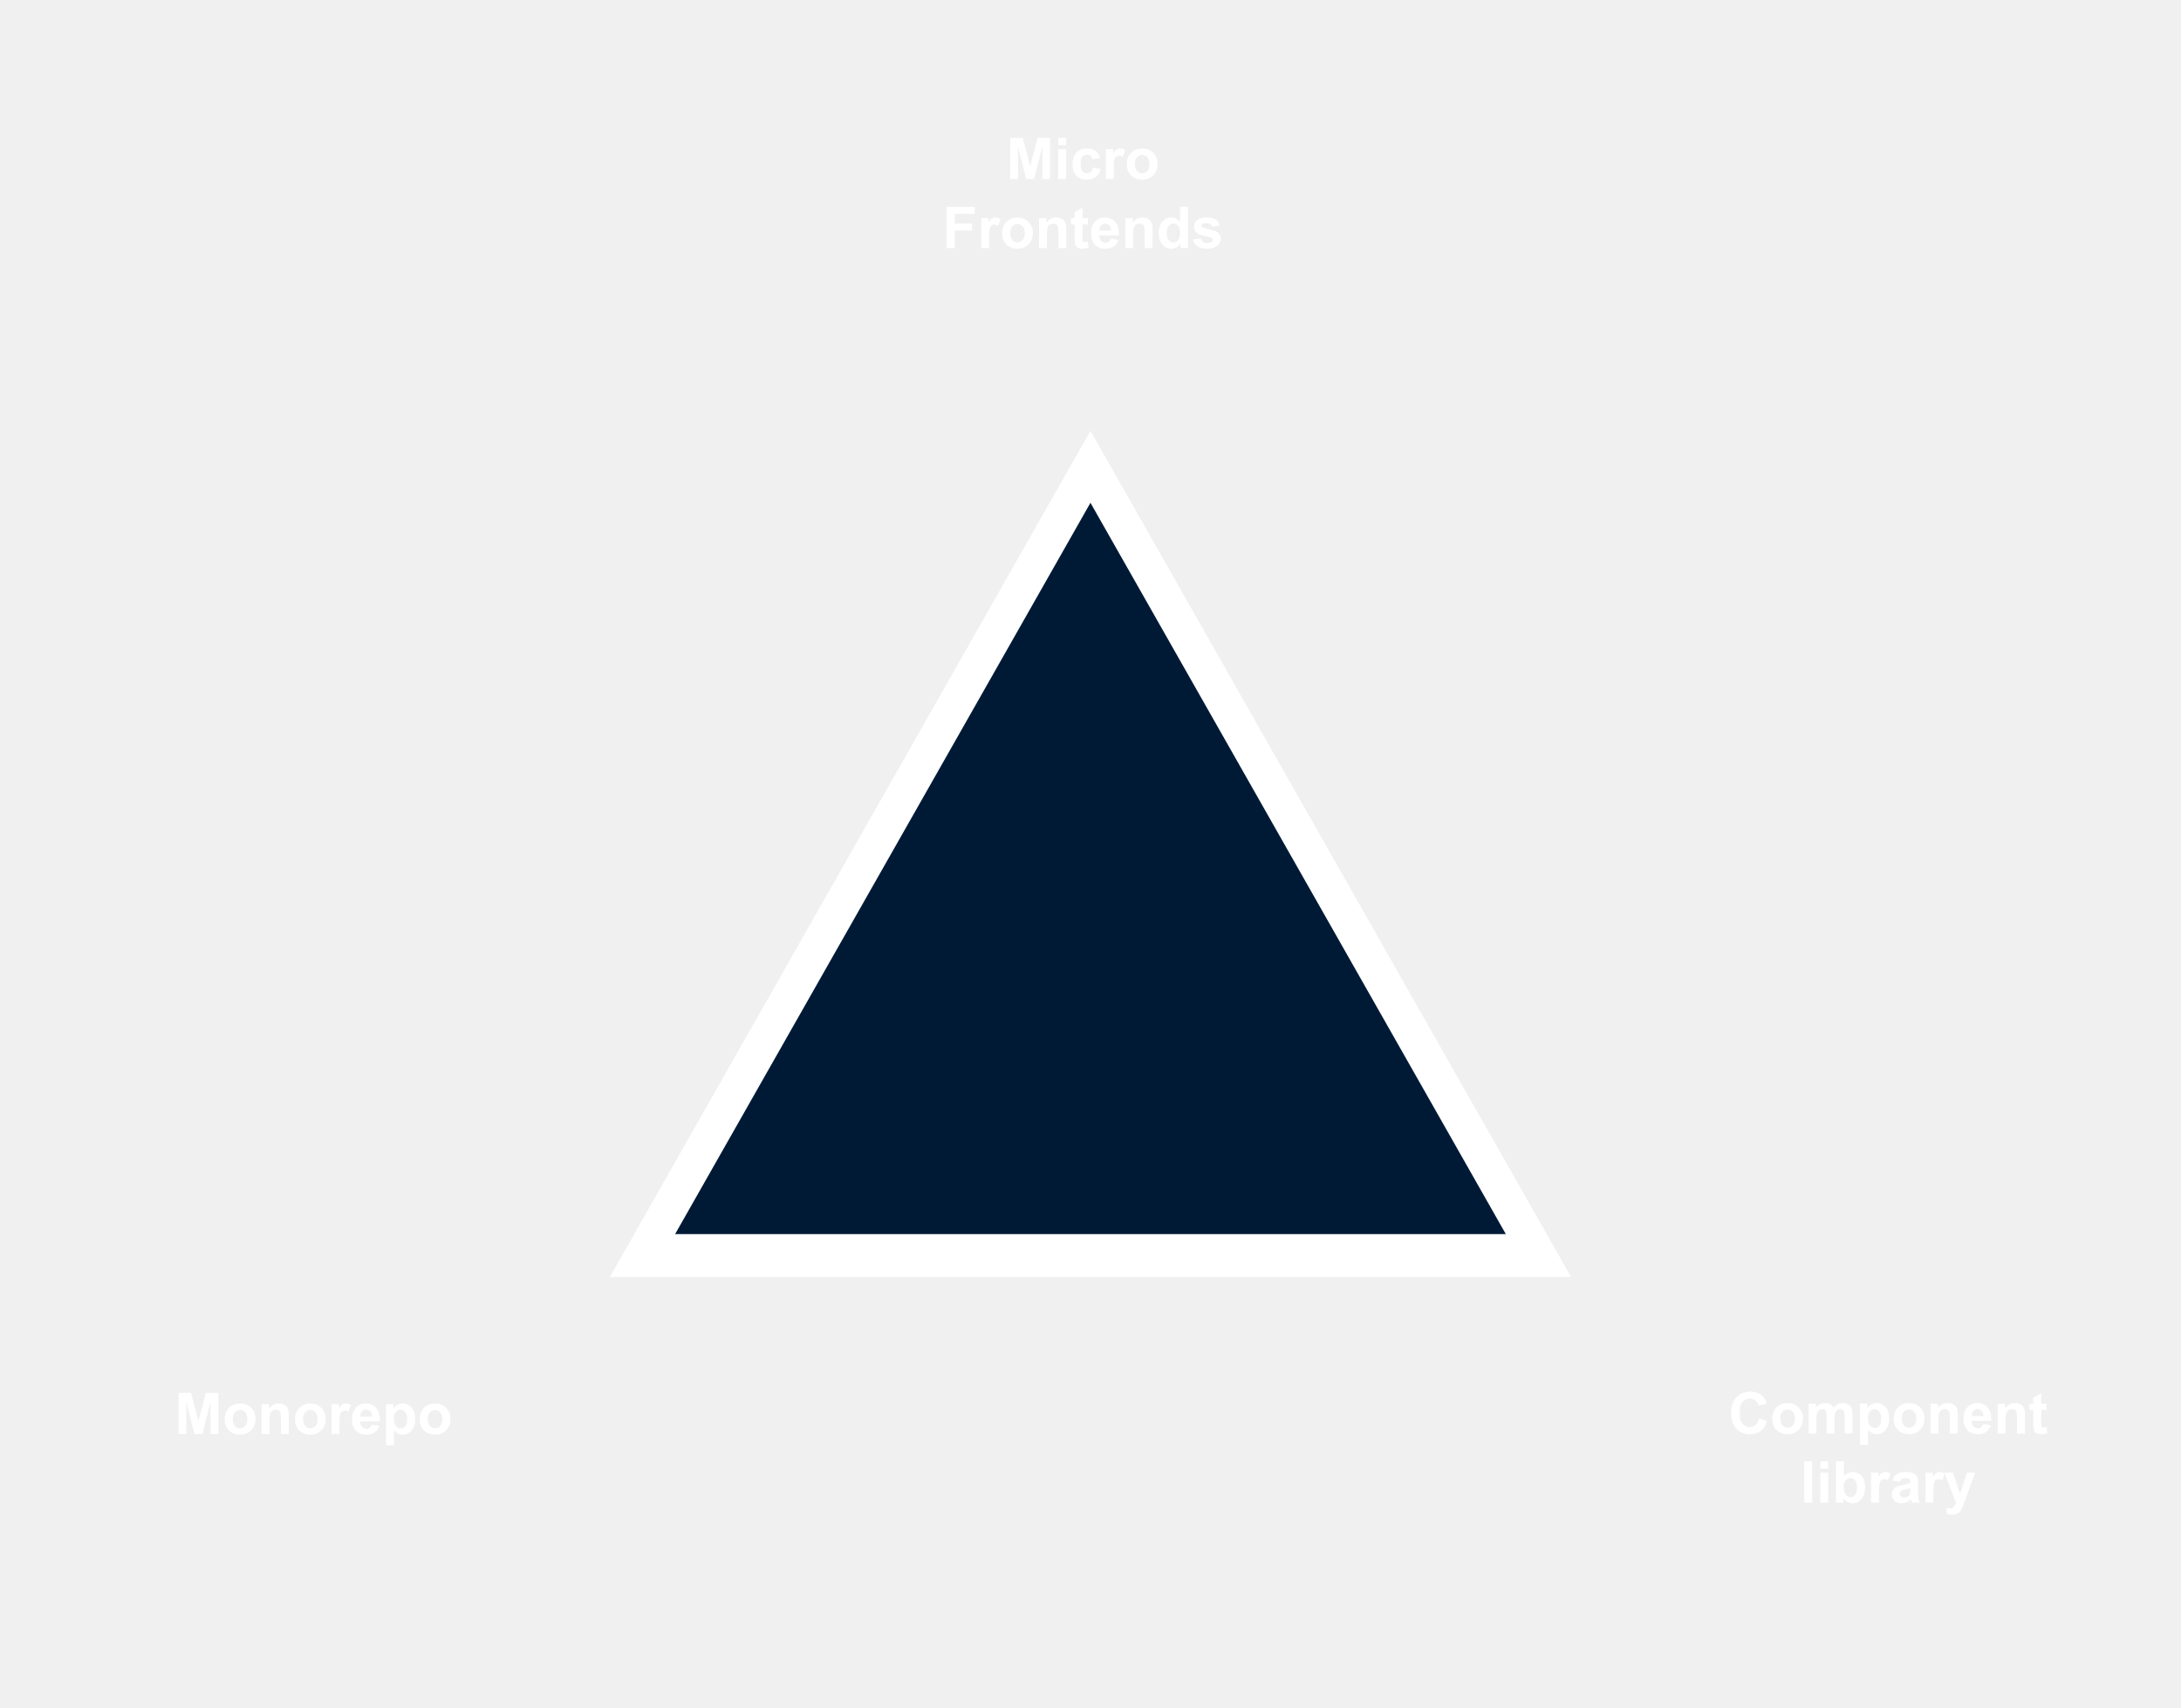
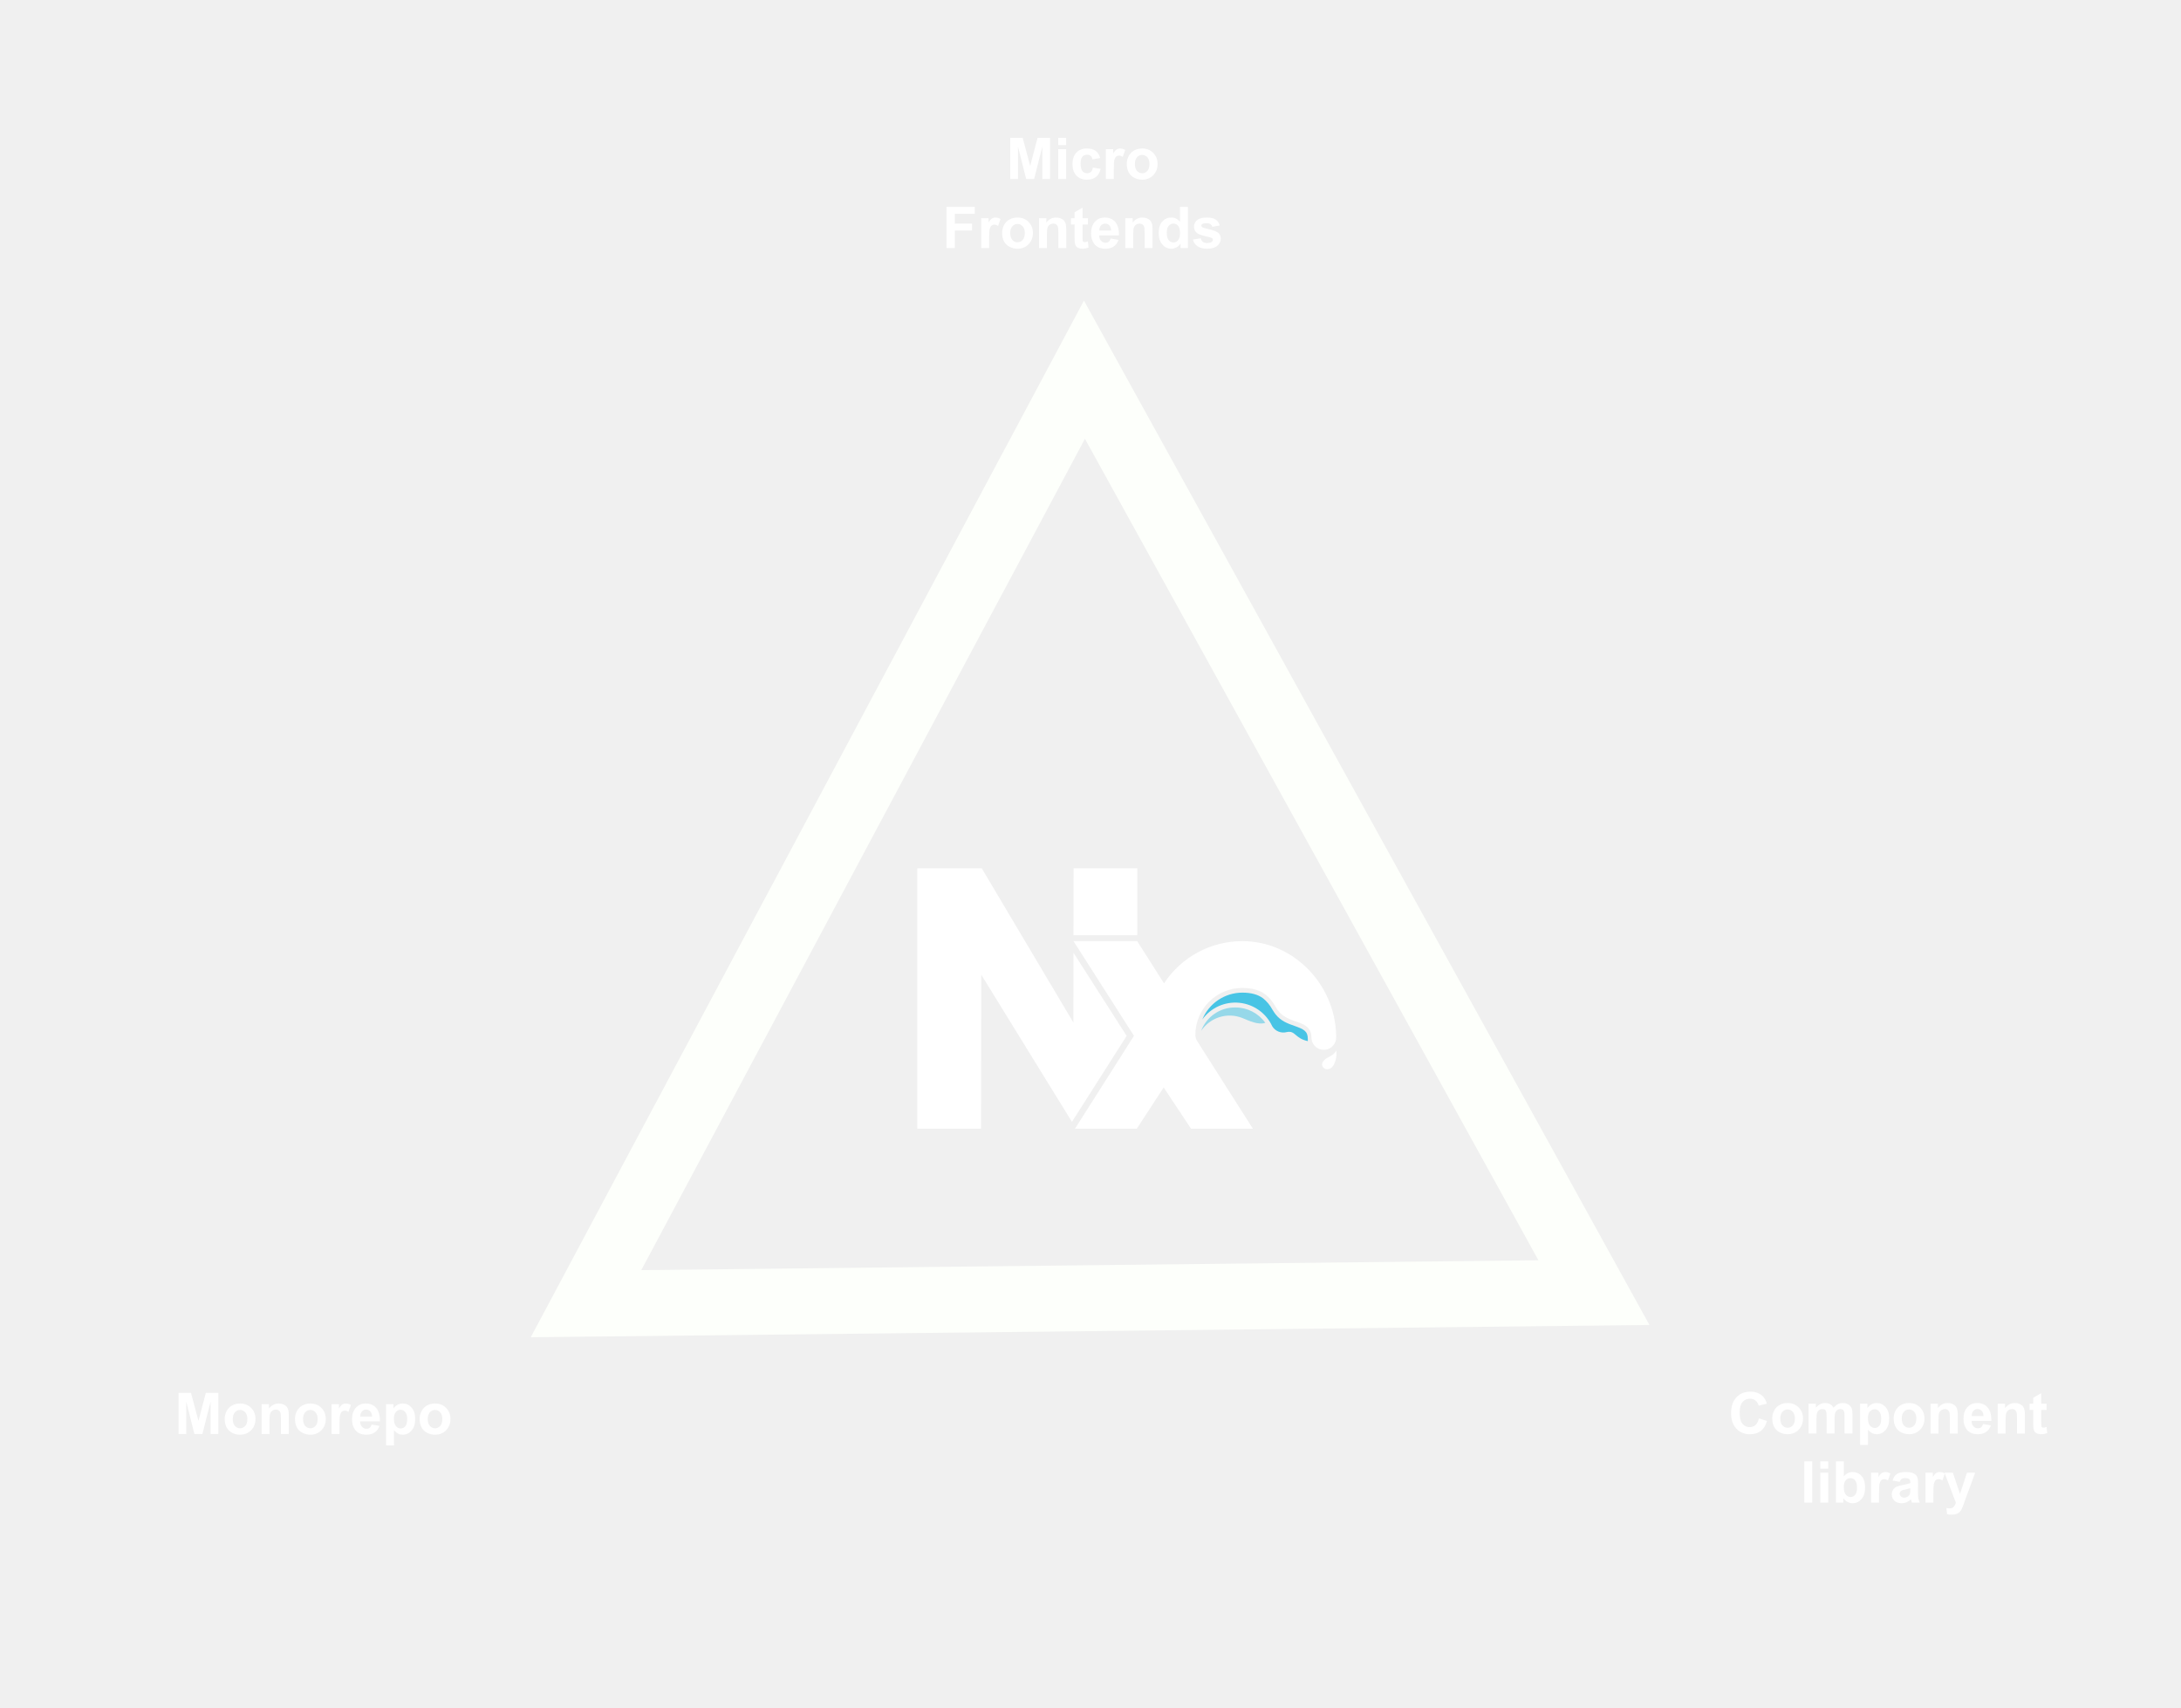
- <svg xmlns="http://www.w3.org/2000/svg" version="1.1" viewBox="0.0 0.0 909.837 712.475" fill="none" stroke="none" stroke-linecap="square" stroke-miterlimit="10">
+ <svg xmlns="http://www.w3.org/2000/svg" version="1.1" viewBox="0.0 0.0 909.837 712.475" fill="none" stroke="none" stroke-linecap="square" stroke-miterlimit="10" id="svg29">
+   <defs id="defs33" />
  <clipPath id="p.0">
-     <path d="m0 0l909.837 0l0 712.475l-909.837 0l0 -712.475z" clip-rule="nonzero" />
+     <path d="m0 0l909.837 0l0 712.475l-909.837 0l0 -712.475z" clip-rule="nonzero" id="path2" />
  </clipPath>
-   <g clip-path="url(#p.0)">
-     <path fill="#000000" fill-opacity="0.0" d="m0 0l909.837 0l0 712.475l-909.837 0z" fill-rule="evenodd" />
-     <path fill="#ffffff" d="m254.439 532.727l200.464 -352.979l200.464 352.979z" fill-rule="evenodd" />
-     <path fill="#001a36" d="m281.623 514.881l173.28 -305.114l173.28 305.114z" fill-rule="evenodd" />
-     <path fill="#000000" fill-opacity="0.0" d="m368.693 42.643l166.11 0l0 77.575l-166.11 0z" fill-rule="evenodd" />
-     <path fill="#ffffff" d="m421.447 74.683l0 -17.187l5.188 0l3.125 11.719l3.078 -11.719l5.203 0l0 17.187l-3.219 0l0 -13.531l-3.422 13.531l-3.328 0l-3.406 -13.531l0 13.531l-3.219 0zm20.008 -14.141l0 -3.047l3.297 0l0 3.047l-3.297 0zm0 14.141l0 -12.453l3.297 0l0 12.453l-3.297 0zm17.527 -8.766l-3.25 0.578q-0.156 -0.969 -0.75 -1.453q-0.578 -0.5 -1.5 -0.5q-1.234 0 -1.969 0.859q-0.719 0.844 -0.719 2.828q0 2.219 0.734 3.141q0.75 0.906 2.0 0.906q0.938 0 1.531 -0.531q0.609 -0.531 0.844 -1.828l3.234 0.547q-0.5 2.219 -1.938 3.359q-1.422 1.141 -3.828 1.141q-2.719 0 -4.344 -1.719q-1.625 -1.734 -1.625 -4.781q0 -3.078 1.625 -4.797q1.625 -1.719 4.406 -1.719q2.281 0 3.609 0.984q1.344 0.984 1.938 2.984zm5.645 8.766l-3.297 0l0 -12.453l3.062 0l0 1.781q0.781 -1.266 1.406 -1.656q0.641 -0.406 1.438 -0.406q1.125 0 2.156 0.625l-1.016 2.875q-0.828 -0.547 -1.547 -0.547q-0.688 0 -1.172 0.391q-0.484 0.375 -0.766 1.375q-0.266 1.0 -0.266 4.172l0 3.844zm5.434 -6.406q0 -1.641 0.797 -3.172q0.812 -1.531 2.297 -2.344q1.484 -0.812 3.312 -0.812q2.828 0 4.625 1.844q1.812 1.828 1.812 4.625q0 2.828 -1.828 4.688q-1.828 1.859 -4.594 1.859q-1.703 0 -3.266 -0.766q-1.547 -0.781 -2.359 -2.266q-0.797 -1.5 -0.797 -3.656zm3.375 0.188q0 1.844 0.875 2.828q0.875 0.984 2.172 0.984q1.281 0 2.156 -0.984q0.875 -0.984 0.875 -2.859q0 -1.828 -0.875 -2.812q-0.875 -0.984 -2.156 -0.984q-1.297 0 -2.172 0.984q-0.875 0.984 -0.875 2.844z" fill-rule="nonzero" />
-     <path fill="#ffffff" d="m394.85 103.483l0 -17.188l11.781 0l0 2.906l-8.312 0l0 4.078l7.172 0l0 2.906l-7.172 0l0 7.297l-3.469 0zm17.77 0l-3.297 0l0 -12.453l3.062 0l0 1.781q0.781 -1.266 1.406 -1.656q0.641 -0.406 1.438 -0.406q1.125 0 2.156 0.625l-1.016 2.875q-0.828 -0.547 -1.547 -0.547q-0.688 0 -1.172 0.391q-0.484 0.375 -0.766 1.375q-0.266 1.0 -0.266 4.172l0 3.844zm5.434 -6.406q0 -1.641 0.797 -3.172q0.812 -1.531 2.297 -2.344q1.484 -0.812 3.312 -0.812q2.828 0 4.625 1.844q1.812 1.828 1.812 4.625q0 2.828 -1.828 4.688q-1.828 1.859 -4.594 1.859q-1.703 0 -3.266 -0.766q-1.547 -0.781 -2.359 -2.266q-0.797 -1.5 -0.797 -3.656zm3.375 0.188q0 1.844 0.875 2.828q0.875 0.984 2.172 0.984q1.281 0 2.156 -0.984q0.875 -0.984 0.875 -2.859q0 -1.828 -0.875 -2.812q-0.875 -0.984 -2.156 -0.984q-1.297 0 -2.172 0.984q-0.875 0.984 -0.875 2.844zm23.363 6.219l-3.297 0l0 -6.359q0 -2.016 -0.219 -2.594q-0.203 -0.594 -0.688 -0.922q-0.469 -0.328 -1.125 -0.328q-0.859 0 -1.547 0.469q-0.672 0.469 -0.922 1.25q-0.25 0.766 -0.25 2.844l0 5.641l-3.297 0l0 -12.453l3.062 0l0 1.828q1.625 -2.109 4.094 -2.109q1.094 0 1.984 0.406q0.906 0.391 1.375 1.0q0.469 0.609 0.641 1.391q0.188 0.766 0.188 2.203l0 7.734zm9.051 -12.453l0 2.625l-2.25 0l0 5.016q0 1.531 0.062 1.781q0.062 0.25 0.281 0.422q0.234 0.156 0.562 0.156q0.453 0 1.328 -0.312l0.281 2.547q-1.156 0.5 -2.609 0.5q-0.891 0 -1.609 -0.297q-0.703 -0.297 -1.047 -0.766q-0.328 -0.484 -0.453 -1.297q-0.109 -0.578 -0.109 -2.312l0 -5.438l-1.516 0l0 -2.625l1.516 0l0 -2.469l3.312 -1.922l0 4.391l2.25 0zm9.492 8.484l3.281 0.562q-0.641 1.797 -2.016 2.75q-1.359 0.938 -3.406 0.938q-3.25 0 -4.797 -2.125q-1.234 -1.703 -1.234 -4.281q0 -3.094 1.609 -4.844q1.625 -1.766 4.094 -1.766q2.781 0 4.375 1.844q1.609 1.828 1.547 5.609l-8.25 0q0.031 1.469 0.797 2.281q0.766 0.812 1.891 0.812q0.781 0 1.297 -0.422q0.531 -0.422 0.812 -1.359zm0.188 -3.328q-0.047 -1.422 -0.75 -2.156q-0.703 -0.75 -1.703 -0.75q-1.078 0 -1.781 0.781q-0.703 0.781 -0.688 2.125l4.922 0zm17.27 7.297l-3.297 0l0 -6.359q0 -2.016 -0.219 -2.594q-0.203 -0.594 -0.688 -0.922q-0.469 -0.328 -1.125 -0.328q-0.859 0 -1.547 0.469q-0.672 0.469 -0.922 1.25q-0.25 0.766 -0.25 2.844l0 5.641l-3.297 0l0 -12.453l3.062 0l0 1.828q1.625 -2.109 4.094 -2.109q1.094 0 1.984 0.406q0.906 0.391 1.375 1.0q0.469 0.609 0.641 1.391q0.188 0.766 0.188 2.203l0 7.734zm14.754 0l-3.062 0l0 -1.828q-0.766 1.062 -1.797 1.594q-1.031 0.516 -2.094 0.516q-2.141 0 -3.672 -1.719q-1.531 -1.734 -1.531 -4.828q0 -3.172 1.484 -4.812q1.5 -1.656 3.766 -1.656q2.094 0 3.609 1.734l0 -6.188l3.297 0l0 17.188zm-8.797 -6.5q0 2.0 0.562 2.891q0.797 1.281 2.219 1.281q1.141 0 1.938 -0.953q0.797 -0.969 0.797 -2.891q0 -2.156 -0.781 -3.094q-0.766 -0.938 -1.969 -0.938q-1.172 0 -1.969 0.938q-0.797 0.922 -0.797 2.766zm10.879 2.953l3.312 -0.516q0.203 0.969 0.844 1.469q0.656 0.5 1.812 0.5q1.281 0 1.922 -0.469q0.438 -0.328 0.438 -0.891q0 -0.375 -0.234 -0.609q-0.25 -0.234 -1.109 -0.438q-3.984 -0.875 -5.047 -1.609q-1.484 -1.0 -1.484 -2.797q0 -1.625 1.281 -2.719q1.281 -1.109 3.969 -1.109q2.547 0 3.781 0.844q1.25 0.828 1.719 2.453l-3.109 0.578q-0.188 -0.734 -0.75 -1.109q-0.562 -0.391 -1.594 -0.391q-1.297 0 -1.859 0.359q-0.375 0.266 -0.375 0.672q0 0.344 0.328 0.594q0.453 0.328 3.078 0.938q2.625 0.594 3.672 1.453q1.031 0.875 1.031 2.453q0 1.703 -1.438 2.938q-1.422 1.234 -4.219 1.234q-2.547 0 -4.031 -1.031q-1.484 -1.031 -1.938 -2.797z" fill-rule="nonzero" />
-     <path fill="#000000" fill-opacity="0.0" d="m704.612 566.037l166.11 0l0 77.575l-166.11 0z" fill-rule="evenodd" />
-     <path fill="#ffffff" d="m733.745 591.764l3.375 1.062q-0.781 2.812 -2.578 4.188q-1.797 1.359 -4.562 1.359q-3.422 0 -5.625 -2.344q-2.203 -2.344 -2.203 -6.391q0 -4.297 2.203 -6.656q2.219 -2.375 5.828 -2.375q3.156 0 5.125 1.859q1.172 1.094 1.766 3.156l-3.438 0.828q-0.312 -1.344 -1.281 -2.109q-0.953 -0.781 -2.344 -0.781q-1.906 0 -3.094 1.375q-1.188 1.375 -1.188 4.438q0 3.266 1.172 4.656q1.172 1.375 3.047 1.375q1.375 0 2.375 -0.875q1.0 -0.891 1.422 -2.766zm5.566 -0.094q0 -1.641 0.797 -3.172q0.812 -1.531 2.297 -2.344q1.484 -0.812 3.312 -0.812q2.828 0 4.625 1.844q1.812 1.828 1.812 4.625q0 2.828 -1.828 4.688q-1.828 1.859 -4.594 1.859q-1.703 0 -3.266 -0.766q-1.547 -0.781 -2.359 -2.266q-0.797 -1.5 -0.797 -3.656zm3.375 0.188q0 1.844 0.875 2.828q0.875 0.984 2.172 0.984q1.281 0 2.156 -0.984q0.875 -0.984 0.875 -2.859q0 -1.828 -0.875 -2.812q-0.875 -0.984 -2.156 -0.984q-1.297 0 -2.172 0.984q-0.875 0.984 -0.875 2.844zm11.801 -6.234l3.031 0l0 1.703q1.625 -1.984 3.875 -1.984q1.203 0 2.078 0.5q0.875 0.484 1.438 1.484q0.828 -1.0 1.766 -1.484q0.953 -0.5 2.031 -0.5q1.375 0 2.312 0.562q0.953 0.562 1.422 1.641q0.344 0.797 0.344 2.578l0 7.953l-3.297 0l0 -7.109q0 -1.859 -0.328 -2.391q-0.469 -0.703 -1.406 -0.703q-0.703 0 -1.312 0.422q-0.609 0.422 -0.875 1.234q-0.266 0.812 -0.266 2.562l0 5.984l-3.297 0l0 -6.828q0 -1.812 -0.172 -2.328q-0.172 -0.531 -0.547 -0.781q-0.375 -0.266 -1.0 -0.266q-0.766 0 -1.375 0.406q-0.609 0.406 -0.875 1.188q-0.266 0.766 -0.266 2.562l0 6.047l-3.281 0l0 -12.453zm21.48 0l3.078 0l0 1.828q0.594 -0.938 1.609 -1.516q1.031 -0.594 2.266 -0.594q2.172 0 3.672 1.703q1.516 1.703 1.516 4.734q0 3.125 -1.531 4.859q-1.516 1.719 -3.672 1.719q-1.031 0 -1.875 -0.406q-0.844 -0.422 -1.766 -1.406l0 6.266l-3.297 0l0 -17.188zm3.266 6.016q0 2.094 0.828 3.109q0.828 1.0 2.031 1.0q1.141 0 1.906 -0.922q0.766 -0.922 0.766 -3.016q0 -1.969 -0.797 -2.906q-0.781 -0.953 -1.938 -0.953q-1.203 0 -2.0 0.938q-0.797 0.922 -0.797 2.75zm10.738 0.031q0 -1.641 0.797 -3.172q0.812 -1.531 2.297 -2.344q1.484 -0.812 3.312 -0.812q2.828 0 4.625 1.844q1.812 1.828 1.812 4.625q0 2.828 -1.828 4.688q-1.828 1.859 -4.594 1.859q-1.703 0 -3.266 -0.766q-1.547 -0.781 -2.359 -2.266q-0.797 -1.5 -0.797 -3.656zm3.375 0.188q0 1.844 0.875 2.828q0.875 0.984 2.172 0.984q1.281 0 2.156 -0.984q0.875 -0.984 0.875 -2.859q0 -1.828 -0.875 -2.812q-0.875 -0.984 -2.156 -0.984q-1.297 0 -2.172 0.984q-0.875 0.984 -0.875 2.844zm23.363 6.219l-3.297 0l0 -6.359q0 -2.016 -0.219 -2.594q-0.203 -0.594 -0.688 -0.922q-0.469 -0.328 -1.125 -0.328q-0.859 0 -1.547 0.469q-0.672 0.469 -0.922 1.25q-0.25 0.766 -0.25 2.844l0 5.641l-3.297 0l0 -12.453l3.062 0l0 1.828q1.625 -2.109 4.094 -2.109q1.094 0 1.984 0.406q0.906 0.391 1.375 1.0q0.469 0.609 0.641 1.391q0.188 0.766 0.188 2.203l0 7.734zm10.551 -3.969l3.281 0.562q-0.641 1.797 -2.016 2.75q-1.359 0.938 -3.406 0.938q-3.25 0 -4.797 -2.125q-1.234 -1.703 -1.234 -4.281q0 -3.094 1.609 -4.844q1.625 -1.766 4.094 -1.766q2.781 0 4.375 1.844q1.609 1.828 1.547 5.609l-8.25 0q0.031 1.469 0.797 2.281q0.766 0.812 1.891 0.812q0.781 0 1.297 -0.422q0.531 -0.422 0.812 -1.359zm0.188 -3.328q-0.047 -1.422 -0.75 -2.156q-0.703 -0.75 -1.703 -0.75q-1.078 0 -1.781 0.781q-0.703 0.781 -0.688 2.125l4.922 0zm17.27 7.297l-3.297 0l0 -6.359q0 -2.016 -0.219 -2.594q-0.203 -0.594 -0.688 -0.922q-0.469 -0.328 -1.125 -0.328q-0.859 0 -1.547 0.469q-0.672 0.469 -0.922 1.25q-0.25 0.766 -0.25 2.844l0 5.641l-3.297 0l0 -12.453l3.062 0l0 1.828q1.625 -2.109 4.094 -2.109q1.094 0 1.984 0.406q0.906 0.391 1.375 1.0q0.469 0.609 0.641 1.391q0.188 0.766 0.188 2.203l0 7.734zm9.051 -12.453l0 2.625l-2.25 0l0 5.016q0 1.531 0.062 1.781q0.062 0.25 0.281 0.422q0.234 0.156 0.562 0.156q0.453 0 1.328 -0.312l0.281 2.547q-1.156 0.5 -2.609 0.5q-0.891 0 -1.609 -0.297q-0.703 -0.297 -1.047 -0.766q-0.328 -0.484 -0.453 -1.297q-0.109 -0.578 -0.109 -2.312l0 -5.438l-1.516 0l0 -2.625l1.516 0l0 -2.469l3.312 -1.922l0 4.391l2.25 0z" fill-rule="nonzero" />
-     <path fill="#ffffff" d="m752.7 626.877l0 -17.188l3.297 0l0 17.188l-3.297 0zm6.668 -14.141l0 -3.047l3.297 0l0 3.047l-3.297 0zm0 14.141l0 -12.453l3.297 0l0 12.453l-3.297 0zm6.527 0l0 -17.188l3.297 0l0 6.188q1.531 -1.734 3.609 -1.734q2.281 0 3.766 1.656q1.484 1.641 1.484 4.719q0 3.188 -1.516 4.922q-1.516 1.719 -3.688 1.719q-1.062 0 -2.109 -0.531q-1.031 -0.531 -1.781 -1.578l0 1.828l-3.062 0zm3.281 -6.5q0 1.938 0.609 2.859q0.844 1.312 2.266 1.312q1.094 0 1.859 -0.922q0.766 -0.938 0.766 -2.938q0 -2.141 -0.781 -3.078q-0.766 -0.938 -1.969 -0.938q-1.188 0 -1.969 0.922q-0.781 0.906 -0.781 2.781zm14.676 6.5l-3.297 0l0 -12.453l3.062 0l0 1.781q0.781 -1.266 1.406 -1.656q0.641 -0.406 1.438 -0.406q1.125 0 2.156 0.625l-1.016 2.875q-0.828 -0.547 -1.547 -0.547q-0.688 0 -1.172 0.391q-0.484 0.375 -0.766 1.375q-0.266 1.0 -0.266 4.172l0 3.844zm8.652 -8.656l-2.984 -0.531q0.5 -1.812 1.719 -2.672q1.234 -0.875 3.672 -0.875q2.203 0 3.281 0.531q1.078 0.516 1.516 1.328q0.438 0.797 0.438 2.938l-0.031 3.844q0 1.641 0.156 2.422q0.156 0.781 0.594 1.672l-3.266 0q-0.125 -0.328 -0.312 -0.969q-0.078 -0.297 -0.125 -0.391q-0.844 0.812 -1.812 1.234q-0.953 0.406 -2.031 0.406q-1.922 0 -3.031 -1.047q-1.109 -1.047 -1.109 -2.641q0 -1.047 0.5 -1.875q0.5 -0.828 1.406 -1.266q0.922 -0.438 2.625 -0.766q2.312 -0.438 3.203 -0.812l0 -0.328q0 -0.953 -0.469 -1.344q-0.469 -0.406 -1.766 -0.406q-0.891 0 -1.391 0.344q-0.484 0.344 -0.781 1.203zm4.406 2.672q-0.641 0.219 -2.016 0.516q-1.359 0.281 -1.781 0.562q-0.641 0.469 -0.641 1.172q0 0.688 0.516 1.188q0.516 0.5 1.312 0.5q0.891 0 1.688 -0.578q0.609 -0.453 0.797 -1.094q0.125 -0.422 0.125 -1.609l0 -0.656zm9.629 5.984l-3.297 0l0 -12.453l3.062 0l0 1.781q0.781 -1.266 1.406 -1.656q0.641 -0.406 1.438 -0.406q1.125 0 2.156 0.625l-1.016 2.875q-0.828 -0.547 -1.547 -0.547q-0.688 0 -1.172 0.391q-0.484 0.375 -0.766 1.375q-0.266 1.0 -0.266 4.172l0 3.844zm4.637 -12.453l3.5 0l2.969 8.844l2.906 -8.844l3.422 0l-4.406 11.984l-0.781 2.172q-0.438 1.094 -0.828 1.656q-0.391 0.578 -0.906 0.938q-0.5 0.359 -1.25 0.547q-0.734 0.203 -1.672 0.203q-0.953 0 -1.875 -0.188l-0.281 -2.578q0.766 0.141 1.391 0.141q1.141 0 1.688 -0.672q0.562 -0.672 0.859 -1.719l-4.734 -12.484z" fill-rule="nonzero" />
-     <path fill="#000000" fill-opacity="0.0" d="m54.199 566.244l153.134 0l0 48.472l-153.134 0z" fill-rule="evenodd" />
-     <path fill="#ffffff" d="m74.479 598.284l0 -17.188l5.188 0l3.125 11.719l3.078 -11.719l5.203 0l0 17.188l-3.219 0l0 -13.531l-3.422 13.531l-3.328 0l-3.406 -13.531l0 13.531l-3.219 0zm19.258 -6.406q0 -1.641 0.797 -3.172q0.812 -1.531 2.297 -2.344q1.484 -0.812 3.312 -0.812q2.828 0 4.625 1.844q1.812 1.828 1.812 4.625q0 2.828 -1.828 4.688q-1.828 1.859 -4.594 1.859q-1.703 0 -3.266 -0.766q-1.547 -0.781 -2.359 -2.266q-0.797 -1.5 -0.797 -3.656zm3.375 0.188q0 1.844 0.875 2.828q0.875 0.984 2.172 0.984q1.281 0 2.156 -0.984q0.875 -0.984 0.875 -2.859q0 -1.828 -0.875 -2.812q-0.875 -0.984 -2.156 -0.984q-1.297 0 -2.172 0.984q-0.875 0.984 -0.875 2.844zm23.363 6.219l-3.297 0l0 -6.359q0 -2.016 -0.219 -2.594q-0.203 -0.594 -0.688 -0.922q-0.469 -0.328 -1.125 -0.328q-0.859 0 -1.547 0.469q-0.672 0.469 -0.922 1.25q-0.25 0.766 -0.25 2.844l0 5.641l-3.297 0l0 -12.453l3.062 0l0 1.828q1.625 -2.109 4.094 -2.109q1.094 0 1.984 0.406q0.906 0.391 1.375 1.0q0.469 0.609 0.641 1.391q0.188 0.766 0.188 2.203l0 7.734zm2.582 -6.406q0 -1.641 0.797 -3.172q0.812 -1.531 2.297 -2.344q1.484 -0.812 3.312 -0.812q2.828 0 4.625 1.844q1.812 1.828 1.812 4.625q0 2.828 -1.828 4.688q-1.828 1.859 -4.594 1.859q-1.703 0 -3.266 -0.766q-1.547 -0.781 -2.359 -2.266q-0.797 -1.5 -0.797 -3.656zm3.375 0.188q0 1.844 0.875 2.828q0.875 0.984 2.172 0.984q1.281 0 2.156 -0.984q0.875 -0.984 0.875 -2.859q0 -1.828 -0.875 -2.812q-0.875 -0.984 -2.156 -0.984q-1.297 0 -2.172 0.984q-0.875 0.984 -0.875 2.844zm15.191 6.219l-3.297 0l0 -12.453l3.062 0l0 1.781q0.781 -1.266 1.406 -1.656q0.641 -0.406 1.438 -0.406q1.125 0 2.156 0.625l-1.016 2.875q-0.828 -0.547 -1.547 -0.547q-0.688 0 -1.172 0.391q-0.484 0.375 -0.766 1.375q-0.266 1.0 -0.266 4.172l0 3.844zm13.402 -3.969l3.281 0.562q-0.641 1.797 -2.016 2.75q-1.359 0.938 -3.406 0.938q-3.25 0 -4.797 -2.125q-1.234 -1.703 -1.234 -4.281q0 -3.094 1.609 -4.844q1.625 -1.766 4.094 -1.766q2.781 0 4.375 1.844q1.609 1.828 1.547 5.609l-8.25 0q0.031 1.469 0.797 2.281q0.766 0.812 1.891 0.812q0.781 0 1.297 -0.422q0.531 -0.422 0.812 -1.359zm0.188 -3.328q-0.047 -1.422 -0.75 -2.156q-0.703 -0.75 -1.703 -0.75q-1.078 0 -1.781 0.781q-0.703 0.781 -0.688 2.125l4.922 0zm5.848 -5.156l3.078 0l0 1.828q0.594 -0.938 1.609 -1.516q1.031 -0.594 2.266 -0.594q2.172 0 3.672 1.703q1.516 1.703 1.516 4.734q0 3.125 -1.531 4.859q-1.516 1.719 -3.672 1.719q-1.031 0 -1.875 -0.406q-0.844 -0.422 -1.766 -1.406l0 6.266l-3.297 0l0 -17.188zm3.266 6.016q0 2.094 0.828 3.109q0.828 1.0 2.031 1.0q1.141 0 1.906 -0.922q0.766 -0.922 0.766 -3.016q0 -1.969 -0.797 -2.906q-0.781 -0.953 -1.938 -0.953q-1.203 0 -2.0 0.938q-0.797 0.922 -0.797 2.75zm10.738 0.031q0 -1.641 0.797 -3.172q0.812 -1.531 2.297 -2.344q1.484 -0.812 3.312 -0.812q2.828 0 4.625 1.844q1.812 1.828 1.812 4.625q0 2.828 -1.828 4.688q-1.828 1.859 -4.594 1.859q-1.703 0 -3.266 -0.766q-1.547 -0.781 -2.359 -2.266q-0.797 -1.5 -0.797 -3.656zm3.375 0.188q0 1.844 0.875 2.828q0.875 0.984 2.172 0.984q1.281 0 2.156 -0.984q0.875 -0.984 0.875 -2.859q0 -1.828 -0.875 -2.812q-0.875 -0.984 -2.156 -0.984q-1.297 0 -2.172 0.984q-0.875 0.984 -0.875 2.844z" fill-rule="nonzero" />
+   <path fill="#000000" fill-opacity="0" d="M 0,0 H 909.837 V 712.475 H 0 Z" fill-rule="evenodd" id="path5" />
+   <path fill="#000000" fill-opacity="0" d="M 368.693,42.643 H 534.803 V 120.218 H 368.693 Z" fill-rule="evenodd" id="path11" />
+   <path fill="#ffffff" d="M 421.447,74.683 V 57.495 h 5.188 l 3.125,11.719 3.078,-11.719 h 5.203 V 74.683 h -3.219 V 61.151 l -3.422,13.531 h -3.328 L 424.666,61.151 V 74.683 Z m 20.008,-14.141 v -3.047 h 3.297 v 3.047 z m 0,14.141 V 62.23 h 3.297 V 74.683 Z m 17.527,-8.766 -3.25,0.578 q -0.156,-0.969 -0.75,-1.453 -0.578,-0.5 -1.5,-0.5 -1.234,0 -1.969,0.859 -0.719,0.844 -0.719,2.828 0,2.219 0.734,3.141 0.75,0.906 2,0.906 0.938,0 1.531,-0.531 0.609,-0.531 0.844,-1.828 l 3.234,0.547 q -0.5,2.219 -1.938,3.359 -1.422,1.141 -3.828,1.141 -2.719,0 -4.344,-1.719 -1.625,-1.734 -1.625,-4.781 0,-3.078 1.625,-4.797 1.625,-1.719 4.406,-1.719 2.281,0 3.609,0.984 1.344,0.984 1.938,2.984 z m 5.645,8.766 h -3.297 V 62.23 h 3.062 v 1.781 q 0.781,-1.266 1.406,-1.656 0.641,-0.406 1.438,-0.406 1.125,0 2.156,0.625 l -1.016,2.875 q -0.828,-0.547 -1.547,-0.547 -0.688,0 -1.172,0.391 -0.484,0.375 -0.766,1.375 -0.266,1 -0.266,4.172 z m 5.434,-6.406 q 0,-1.641 0.797,-3.172 0.812,-1.531 2.297,-2.344 1.484,-0.812 3.312,-0.812 2.828,0 4.625,1.844 1.812,1.828 1.812,4.625 0,2.828 -1.828,4.688 -1.828,1.859 -4.594,1.859 -1.703,0 -3.266,-0.766 -1.547,-0.781 -2.359,-2.266 -0.797,-1.5 -0.797,-3.656 z m 3.375,0.188 q 0,1.844 0.875,2.828 0.875,0.984 2.172,0.984 1.281,0 2.156,-0.984 0.875,-0.984 0.875,-2.859 0,-1.828 -0.875,-2.812 -0.875,-0.984 -2.156,-0.984 -1.297,0 -2.172,0.984 -0.875,0.984 -0.875,2.844 z" fill-rule="nonzero" id="path13" />
+   <path fill="#ffffff" d="M 394.85,103.483 V 86.295 h 11.781 v 2.906 h -8.312 v 4.078 h 7.172 v 2.906 h -7.172 v 7.297 z m 17.77,0 h -3.297 V 91.03 h 3.062 v 1.781 q 0.781,-1.266 1.406,-1.656 0.641,-0.406 1.438,-0.406 1.125,0 2.156,0.625 l -1.016,2.875 q -0.828,-0.547 -1.547,-0.547 -0.688,0 -1.172,0.391 -0.484,0.375 -0.766,1.375 -0.266,1 -0.266,4.172 z m 5.434,-6.406 q 0,-1.641 0.797,-3.172 0.812,-1.531 2.297,-2.344 1.484,-0.812 3.312,-0.812 2.828,0 4.625,1.844 1.812,1.828 1.812,4.625 0,2.828 -1.828,4.687 -1.828,1.859 -4.594,1.859 -1.703,0 -3.266,-0.766 -1.547,-0.781 -2.359,-2.266 -0.797,-1.5 -0.797,-3.656 z m 3.375,0.188 q 0,1.844 0.875,2.828 0.875,0.984 2.172,0.984 1.281,0 2.156,-0.984 0.875,-0.984 0.875,-2.859 0,-1.828 -0.875,-2.812 -0.875,-0.984 -2.156,-0.984 -1.297,0 -2.172,0.984 -0.875,0.984 -0.875,2.844 z m 23.363,6.219 h -3.297 v -6.359 q 0,-2.016 -0.219,-2.594 -0.203,-0.594 -0.688,-0.922 -0.469,-0.328 -1.125,-0.328 -0.859,0 -1.547,0.469 -0.672,0.469 -0.922,1.25 -0.25,0.766 -0.25,2.844 v 5.641 h -3.297 V 91.03 h 3.062 V 92.858 q 1.625,-2.109 4.094,-2.109 1.094,0 1.984,0.406 0.906,0.391 1.375,1 0.469,0.609 0.641,1.391 0.188,0.766 0.188,2.203 z m 9.051,-12.453 v 2.625 h -2.25 V 98.67 q 0,1.531 0.062,1.781 0.062,0.25 0.281,0.422 0.234,0.156 0.562,0.156 0.453,0 1.328,-0.312 l 0.281,2.547 q -1.156,0.5 -2.609,0.5 -0.891,0 -1.609,-0.297 -0.703,-0.297 -1.047,-0.766 -0.328,-0.484 -0.453,-1.297 -0.109,-0.578 -0.109,-2.312 v -5.438 h -1.516 v -2.625 h 1.516 v -2.469 l 3.312,-1.922 v 4.391 z m 9.492,8.484 3.281,0.562 q -0.641,1.797 -2.016,2.75 -1.359,0.938 -3.406,0.938 -3.25,0 -4.797,-2.125 -1.234,-1.703 -1.234,-4.281 0,-3.094 1.609,-4.844 1.625,-1.766 4.094,-1.766 2.781,0 4.375,1.844 1.609,1.828 1.547,5.609 h -8.25 q 0.031,1.469 0.797,2.281 0.766,0.812 1.891,0.812 0.781,0 1.297,-0.422 0.531,-0.422 0.812,-1.359 z m 0.188,-3.328 q -0.047,-1.422 -0.75,-2.156 -0.703,-0.75 -1.703,-0.75 -1.078,0 -1.781,0.781 -0.703,0.781 -0.688,2.125 z m 17.27,7.297 h -3.297 v -6.359 q 0,-2.016 -0.219,-2.594 -0.203,-0.594 -0.688,-0.922 -0.469,-0.328 -1.125,-0.328 -0.859,0 -1.547,0.469 -0.672,0.469 -0.922,1.25 -0.25,0.766 -0.25,2.844 v 5.641 h -3.297 V 91.03 h 3.062 V 92.858 q 1.625,-2.109 4.094,-2.109 1.094,0 1.984,0.406 0.906,0.391 1.375,1 0.469,0.609 0.641,1.391 0.188,0.766 0.188,2.203 z m 14.754,0 h -3.062 v -1.828 q -0.766,1.062 -1.797,1.594 -1.031,0.516 -2.094,0.516 -2.141,0 -3.672,-1.719 -1.531,-1.734 -1.531,-4.828 0,-3.172 1.484,-4.812 1.5,-1.656 3.766,-1.656 2.094,0 3.609,1.734 v -6.188 h 3.297 z m -8.797,-6.5 q 0,2 0.562,2.891 0.797,1.281 2.219,1.281 1.141,0 1.938,-0.953 0.797,-0.969 0.797,-2.891 0,-2.156 -0.781,-3.094 -0.766,-0.938 -1.969,-0.938 -1.172,0 -1.969,0.938 -0.797,0.922 -0.797,2.766 z m 10.879,2.953 3.312,-0.516 q 0.203,0.969 0.844,1.469 0.656,0.5 1.812,0.5 1.281,0 1.922,-0.469 0.438,-0.328 0.438,-0.891 0,-0.375 -0.234,-0.609 -0.25,-0.234 -1.109,-0.438 -3.984,-0.875 -5.047,-1.609 -1.484,-1 -1.484,-2.797 0,-1.625 1.281,-2.719 1.281,-1.109 3.969,-1.109 2.547,0 3.781,0.844 1.25,0.828 1.719,2.453 l -3.109,0.578 q -0.188,-0.734 -0.75,-1.109 -0.562,-0.391 -1.594,-0.391 -1.297,0 -1.859,0.359 -0.375,0.266 -0.375,0.672 0,0.344 0.328,0.594 0.453,0.328 3.078,0.938 2.625,0.594 3.672,1.453 1.031,0.875 1.031,2.453 0,1.703 -1.438,2.937 -1.422,1.234 -4.219,1.234 -2.547,0 -4.031,-1.031 -1.484,-1.031 -1.938,-2.797 z" fill-rule="nonzero" id="path15" />
+   <path fill="#000000" fill-opacity="0" d="m 704.612,566.037 h 166.11 v 77.575 H 704.612 Z" fill-rule="evenodd" id="path17" />
+   <path fill="#ffffff" d="m 733.745,591.764 3.375,1.062 q -0.781,2.812 -2.578,4.188 -1.797,1.359 -4.562,1.359 -3.422,0 -5.625,-2.344 -2.203,-2.344 -2.203,-6.391 0,-4.297 2.203,-6.656 2.219,-2.375 5.828,-2.375 3.156,0 5.125,1.859 1.172,1.094 1.766,3.156 l -3.438,0.828 q -0.312,-1.344 -1.281,-2.109 -0.953,-0.781 -2.344,-0.781 -1.906,0 -3.094,1.375 -1.188,1.375 -1.188,4.438 0,3.266 1.172,4.656 1.172,1.375 3.047,1.375 1.375,0 2.375,-0.875 1,-0.891 1.422,-2.766 z m 5.566,-0.094 q 0,-1.641 0.797,-3.172 0.812,-1.531 2.297,-2.344 1.484,-0.812 3.312,-0.812 2.828,0 4.625,1.844 1.812,1.828 1.812,4.625 0,2.828 -1.828,4.688 -1.828,1.859 -4.594,1.859 -1.703,0 -3.266,-0.766 -1.547,-0.781 -2.359,-2.266 -0.797,-1.5 -0.797,-3.656 z m 3.375,0.188 q 0,1.844 0.875,2.828 0.875,0.984 2.172,0.984 1.281,0 2.156,-0.984 0.875,-0.984 0.875,-2.859 0,-1.828 -0.875,-2.812 -0.875,-0.984 -2.156,-0.984 -1.297,0 -2.172,0.984 -0.875,0.984 -0.875,2.844 z m 11.801,-6.234 h 3.031 v 1.703 q 1.625,-1.984 3.875,-1.984 1.203,0 2.078,0.5 0.875,0.484 1.438,1.484 0.828,-1 1.766,-1.484 0.953,-0.5 2.031,-0.5 1.375,0 2.312,0.562 0.953,0.562 1.422,1.641 0.344,0.797 0.344,2.578 v 7.953 h -3.297 v -7.109 q 0,-1.859 -0.328,-2.391 -0.469,-0.703 -1.406,-0.703 -0.703,0 -1.312,0.422 -0.609,0.422 -0.875,1.234 -0.266,0.812 -0.266,2.562 v 5.984 h -3.297 v -6.828 q 0,-1.812 -0.172,-2.328 -0.172,-0.531 -0.547,-0.781 -0.375,-0.266 -1,-0.266 -0.766,0 -1.375,0.406 -0.609,0.406 -0.875,1.188 -0.266,0.766 -0.266,2.562 v 6.047 h -3.281 z m 21.48,0 h 3.078 v 1.828 q 0.594,-0.938 1.609,-1.516 1.031,-0.594 2.266,-0.594 2.172,0 3.672,1.703 1.516,1.703 1.516,4.734 0,3.125 -1.531,4.859 -1.516,1.719 -3.672,1.719 -1.031,0 -1.875,-0.406 -0.844,-0.422 -1.766,-1.406 v 6.266 h -3.297 z m 3.266,6.016 q 0,2.094 0.828,3.109 0.828,1 2.031,1 1.141,0 1.906,-0.922 0.766,-0.922 0.766,-3.016 0,-1.969 -0.797,-2.906 -0.781,-0.953 -1.938,-0.953 -1.203,0 -2,0.938 -0.797,0.922 -0.797,2.75 z m 10.738,0.031 q 0,-1.641 0.797,-3.172 0.812,-1.531 2.297,-2.344 1.484,-0.812 3.312,-0.812 2.828,0 4.625,1.844 1.812,1.828 1.812,4.625 0,2.828 -1.828,4.688 -1.828,1.859 -4.594,1.859 -1.703,0 -3.266,-0.766 -1.547,-0.781 -2.359,-2.266 -0.797,-1.5 -0.797,-3.656 z m 3.375,0.188 q 0,1.844 0.875,2.828 0.875,0.984 2.172,0.984 1.281,0 2.156,-0.984 0.875,-0.984 0.875,-2.859 0,-1.828 -0.875,-2.812 -0.875,-0.984 -2.156,-0.984 -1.297,0 -2.172,0.984 -0.875,0.984 -0.875,2.844 z m 23.363,6.219 h -3.297 v -6.359 q 0,-2.016 -0.219,-2.594 -0.203,-0.594 -0.688,-0.922 -0.469,-0.328 -1.125,-0.328 -0.859,0 -1.547,0.469 -0.672,0.469 -0.922,1.25 -0.25,0.766 -0.25,2.844 v 5.641 h -3.297 v -12.453 h 3.062 v 1.828 q 1.625,-2.109 4.094,-2.109 1.094,0 1.984,0.406 0.906,0.391 1.375,1 0.469,0.609 0.641,1.391 0.188,0.766 0.188,2.203 z m 10.551,-3.969 3.281,0.562 q -0.641,1.797 -2.016,2.75 -1.359,0.938 -3.406,0.938 -3.25,0 -4.797,-2.125 -1.234,-1.703 -1.234,-4.281 0,-3.094 1.609,-4.844 1.625,-1.766 4.094,-1.766 2.781,0 4.375,1.844 1.609,1.828 1.547,5.609 h -8.25 q 0.031,1.469 0.797,2.281 0.766,0.812 1.891,0.812 0.781,0 1.297,-0.422 0.531,-0.422 0.812,-1.359 z m 0.188,-3.328 q -0.047,-1.422 -0.75,-2.156 -0.703,-0.75 -1.703,-0.75 -1.078,0 -1.781,0.781 -0.703,0.781 -0.688,2.125 z m 17.27,7.297 h -3.297 v -6.359 q 0,-2.016 -0.219,-2.594 -0.203,-0.594 -0.688,-0.922 -0.469,-0.328 -1.125,-0.328 -0.859,0 -1.547,0.469 -0.672,0.469 -0.922,1.25 -0.25,0.766 -0.25,2.844 v 5.641 h -3.297 v -12.453 h 3.062 v 1.828 q 1.625,-2.109 4.094,-2.109 1.094,0 1.984,0.406 0.906,0.391 1.375,1 0.469,0.609 0.641,1.391 0.188,0.766 0.188,2.203 z m 9.051,-12.453 v 2.625 h -2.25 v 5.016 q 0,1.531 0.062,1.781 0.062,0.25 0.281,0.422 0.234,0.156 0.562,0.156 0.453,0 1.328,-0.312 l 0.281,2.547 q -1.156,0.5 -2.609,0.5 -0.891,0 -1.609,-0.297 -0.703,-0.297 -1.047,-0.766 -0.328,-0.484 -0.453,-1.297 -0.109,-0.578 -0.109,-2.312 v -5.438 h -1.516 v -2.625 h 1.516 v -2.469 l 3.312,-1.922 v 4.391 z" fill-rule="nonzero" id="path19" />
+   <path fill="#ffffff" d="m 752.7,626.877 v -17.188 h 3.297 v 17.188 z m 6.668,-14.141 v -3.047 h 3.297 v 3.047 z m 0,14.141 v -12.453 h 3.297 v 12.453 z m 6.527,0 v -17.188 h 3.297 v 6.188 q 1.531,-1.734 3.609,-1.734 2.281,0 3.766,1.656 1.484,1.641 1.484,4.719 0,3.188 -1.516,4.922 -1.516,1.719 -3.688,1.719 -1.062,0 -2.109,-0.531 -1.031,-0.531 -1.781,-1.578 v 1.828 z m 3.281,-6.5 q 0,1.938 0.609,2.859 0.844,1.312 2.266,1.312 1.094,0 1.859,-0.922 0.766,-0.938 0.766,-2.938 0,-2.141 -0.781,-3.078 -0.766,-0.938 -1.969,-0.938 -1.188,0 -1.969,0.922 -0.781,0.906 -0.781,2.781 z m 14.676,6.5 h -3.297 v -12.453 h 3.062 v 1.781 q 0.781,-1.266 1.406,-1.656 0.641,-0.406 1.438,-0.406 1.125,0 2.156,0.625 l -1.016,2.875 q -0.828,-0.547 -1.547,-0.547 -0.688,0 -1.172,0.391 -0.484,0.375 -0.766,1.375 -0.266,1 -0.266,4.172 z m 8.652,-8.656 -2.984,-0.531 q 0.5,-1.812 1.719,-2.672 1.234,-0.875 3.672,-0.875 2.203,0 3.281,0.531 1.078,0.516 1.516,1.328 0.438,0.797 0.438,2.938 l -0.031,3.844 q 0,1.641 0.156,2.422 0.156,0.781 0.594,1.672 h -3.266 q -0.125,-0.328 -0.312,-0.969 -0.078,-0.297 -0.125,-0.391 -0.844,0.812 -1.812,1.234 -0.953,0.406 -2.031,0.406 -1.922,0 -3.031,-1.047 -1.109,-1.047 -1.109,-2.641 0,-1.047 0.5,-1.875 0.5,-0.828 1.406,-1.266 0.922,-0.438 2.625,-0.766 2.312,-0.438 3.203,-0.812 v -0.328 q 0,-0.953 -0.469,-1.344 -0.469,-0.406 -1.766,-0.406 -0.891,0 -1.391,0.344 -0.484,0.344 -0.781,1.203 z m 4.406,2.672 q -0.641,0.219 -2.016,0.516 -1.359,0.281 -1.781,0.562 -0.641,0.469 -0.641,1.172 0,0.688 0.516,1.188 0.516,0.5 1.312,0.5 0.891,0 1.688,-0.578 0.609,-0.453 0.797,-1.094 0.125,-0.422 0.125,-1.609 z m 9.629,5.984 h -3.297 v -12.453 h 3.062 v 1.781 q 0.781,-1.266 1.406,-1.656 0.641,-0.406 1.438,-0.406 1.125,0 2.156,0.625 l -1.016,2.875 q -0.828,-0.547 -1.547,-0.547 -0.688,0 -1.172,0.391 -0.484,0.375 -0.766,1.375 -0.266,1 -0.266,4.172 z m 4.637,-12.453 h 3.5 l 2.969,8.844 2.906,-8.844 h 3.422 l -4.406,11.984 -0.781,2.172 q -0.438,1.094 -0.828,1.656 -0.391,0.578 -0.906,0.938 -0.5,0.359 -1.25,0.547 -0.734,0.203 -1.672,0.203 -0.953,0 -1.875,-0.188 l -0.281,-2.578 q 0.766,0.141 1.391,0.141 1.141,0 1.688,-0.672 0.562,-0.672 0.859,-1.719 z" fill-rule="nonzero" id="path21" />
+   <path fill="#000000" fill-opacity="0" d="M 54.199,566.244 H 207.333 v 48.472 H 54.199 Z" fill-rule="evenodd" id="path23" />
+   <path fill="#ffffff" d="m 74.479,598.284 v -17.188 h 5.188 l 3.125,11.719 3.078,-11.719 h 5.203 v 17.188 H 87.854 V 584.753 L 84.432,598.284 H 81.104 l -3.406,-13.531 v 13.531 z m 19.258,-6.406 q 0,-1.641 0.797,-3.172 0.812,-1.531 2.297,-2.344 1.484,-0.812 3.312,-0.812 2.828,0 4.625,1.844 1.812,1.828 1.812,4.625 0,2.828 -1.828,4.688 -1.828,1.859 -4.594,1.859 -1.703,0 -3.266,-0.766 -1.547,-0.781 -2.359,-2.266 -0.797,-1.5 -0.797,-3.656 z m 3.375,0.188 q 0,1.844 0.875,2.828 0.875,0.984 2.172,0.984 1.281,0 2.156,-0.984 0.875,-0.984 0.875,-2.859 0,-1.828 -0.875,-2.812 -0.875,-0.984 -2.156,-0.984 -1.297,0 -2.172,0.984 -0.875,0.984 -0.875,2.844 z m 23.363,6.219 h -3.297 v -6.359 q 0,-2.016 -0.219,-2.594 -0.203,-0.594 -0.688,-0.922 -0.469,-0.328 -1.125,-0.328 -0.859,0 -1.547,0.469 -0.672,0.469 -0.922,1.25 -0.25,0.766 -0.25,2.844 v 5.641 h -3.297 v -12.453 h 3.062 v 1.828 q 1.625,-2.109 4.094,-2.109 1.094,0 1.984,0.406 0.906,0.391 1.375,1 0.469,0.609 0.641,1.391 0.188,0.766 0.188,2.203 z m 2.582,-6.406 q 0,-1.641 0.797,-3.172 0.812,-1.531 2.297,-2.344 1.484,-0.812 3.312,-0.812 2.828,0 4.625,1.844 1.812,1.828 1.812,4.625 0,2.828 -1.828,4.688 -1.828,1.859 -4.594,1.859 -1.703,0 -3.266,-0.766 -1.547,-0.781 -2.359,-2.266 -0.797,-1.5 -0.797,-3.656 z m 3.375,0.188 q 0,1.844 0.875,2.828 0.875,0.984 2.172,0.984 1.281,0 2.156,-0.984 0.875,-0.984 0.875,-2.859 0,-1.828 -0.875,-2.812 -0.875,-0.984 -2.156,-0.984 -1.297,0 -2.172,0.984 -0.875,0.984 -0.875,2.844 z m 15.191,6.219 h -3.297 v -12.453 h 3.062 v 1.781 q 0.781,-1.266 1.406,-1.656 0.641,-0.406 1.438,-0.406 1.125,0 2.156,0.625 l -1.016,2.875 q -0.828,-0.547 -1.547,-0.547 -0.688,0 -1.172,0.391 -0.484,0.375 -0.766,1.375 -0.266,1 -0.266,4.172 z m 13.402,-3.969 3.281,0.562 q -0.641,1.797 -2.016,2.75 -1.359,0.938 -3.406,0.938 -3.25,0 -4.797,-2.125 -1.234,-1.703 -1.234,-4.281 0,-3.094 1.609,-4.844 1.625,-1.766 4.094,-1.766 2.781,0 4.375,1.844 1.609,1.828 1.547,5.609 h -8.25 q 0.031,1.469 0.797,2.281 0.766,0.812 1.891,0.812 0.781,0 1.297,-0.422 0.531,-0.422 0.812,-1.359 z m 0.188,-3.328 q -0.047,-1.422 -0.75,-2.156 -0.703,-0.75 -1.703,-0.75 -1.078,0 -1.781,0.781 -0.703,0.781 -0.688,2.125 z m 5.848,-5.156 h 3.078 v 1.828 q 0.594,-0.938 1.609,-1.516 1.031,-0.594 2.266,-0.594 2.172,0 3.672,1.703 1.516,1.703 1.516,4.734 0,3.125 -1.531,4.859 -1.516,1.719 -3.672,1.719 -1.031,0 -1.875,-0.406 -0.844,-0.422 -1.766,-1.406 v 6.266 h -3.297 z m 3.266,6.016 q 0,2.094 0.828,3.109 0.828,1 2.031,1 1.141,0 1.906,-0.922 0.766,-0.922 0.766,-3.016 0,-1.969 -0.797,-2.906 -0.781,-0.953 -1.938,-0.953 -1.203,0 -2,0.938 -0.797,0.922 -0.797,2.75 z m 10.738,0.031 q 0,-1.641 0.797,-3.172 0.812,-1.531 2.297,-2.344 1.484,-0.812 3.312,-0.812 2.828,0 4.625,1.844 1.812,1.828 1.812,4.625 0,2.828 -1.828,4.688 -1.828,1.859 -4.594,1.859 -1.703,0 -3.266,-0.766 -1.547,-0.781 -2.359,-2.266 -0.797,-1.5 -0.797,-3.656 z m 3.375,0.188 q 0,1.844 0.875,2.828 0.875,0.984 2.172,0.984 1.281,0 2.156,-0.984 0.875,-0.984 0.875,-2.859 0,-1.828 -0.875,-2.812 -0.875,-0.984 -2.156,-0.984 -1.297,0 -2.172,0.984 -0.875,0.984 -0.875,2.844 z" fill-rule="nonzero" id="path25" />
+   <path style="fill:none;stroke:#fdfffb;stroke-width:27.5;stroke-linecap:butt;stroke-linejoin:miter;stroke-miterlimit:10;stroke-dasharray:none;stroke-opacity:1" d="M 244.464,543.906 452.389,154.24 664.934,539.285 Z" id="path360" />
+   <g id="g1737" transform="matrix(0.6830936,0,0,0.6830936,382.6626,362.2677)">
+     <path d="M 39.371,0 95.335,94.22 95.384,51.571 127.857,102.331 94.445,154.841 39.058,64.956 38.93,159.058 H 0 V 0 Z m 94.895,44.468 16.202,25.438 0.205,0.352 c 10.588,-16.109 28.576,-25.804 47.853,-25.791 31.247,0 56.655,26.447 57.274,57.583 l 0.011,1.053 h -0.029 l -9.5e-4,0.395 c -0.056,2.585 -1.437,4.97 -3.668,6.303 -2.311,1.381 -5.183,1.423 -7.534,0.113 -2.27,-1.266 -3.721,-3.608 -3.855,-6.19 l -0.009,-0.278 -0.004,-0.358 c -0.124,-4.924 -2.833,-6.922 -6.389,-8.396 l -0.526,-0.212 v 0 l -0.537,-0.206 v 0 l -0.547,-0.202 v 0 l -2.838,-1.007 v 0 l -0.58,-0.212 v 0 l -0.581,-0.22 v 0 l -0.581,-0.229 c -0.097,-0.039 -0.193,-0.079 -0.29,-0.119 l -0.579,-0.246 v 0 l -0.576,-0.26 c -2.295,-1.067 -4.49,-2.497 -6.235,-4.77 l -0.205,-0.274 v 0 l -0.203,-0.285 v 0 l -0.304,-0.447 v 0 l -0.408,-0.63 v 0 l -1.29,-2.064 v 0 l -0.47,-0.728 v 0 L 217.202,82.028 v 0 l -0.257,-0.371 v 0 l -0.403,-0.558 v 0 l -0.281,-0.372 v 0 l -0.291,-0.371 c -0.05,-0.062 -0.1,-0.123 -0.15,-0.185 l -0.309,-0.369 c -3.041,-3.552 -7.799,-6.745 -17.003,-6.745 -7.612,-0.003 -14.912,3.02 -20.294,8.402 -5.382,5.382 -8.405,12.683 -8.402,20.294 0.021,1.085 0.278,2.152 0.752,3.125 l 0.149,0.289 34.244,53.89 H 167.189 L 150.468,133.825 134.041,159.058 H 96.284 L 132.328,102.311 95.394,44.468 Z M 255.851,111.224 c 0.384,2.683 0.004,5.419 -1.096,7.896 -1.322,3.058 -3.186,3.611 -4.428,3.582 l -0.207,-0.01 v 0 l -0.193,-0.019 v 0 l -0.178,-0.027 v 0 l -0.237,-0.048 v 0 l -0.196,-0.052 v 0 l -0.253,-0.087 v 0 l -0.092,-0.043 v 0 l -0.111,-0.063 v 0 l -0.167,-0.104 v 0 l -0.135,-0.092 v 0 l -0.148,-0.111 v 0 l -0.157,-0.129 c -0.027,-0.023 -0.053,-0.047 -0.08,-0.071 l -0.161,-0.156 c -0.698,-0.716 -1.323,-1.94 -0.213,-3.645 0.821,-1.268 1.958,-1.979 3.147,-2.618 l 1.201,-0.635 c 1.439,-0.776 2.827,-1.683 3.704,-3.567 z M 134.363,0 v 40.437 l -0.088,0.45 H 95.394 L 95.384,40.437 95.433,0 Z" fill="#012f55" id="path1731" style="fill:#ffffff" />
+     <path d="m 194.368,84.984 c -9.314,-0.177 -17.73,5.534 -21.006,14.255 5.454,-8.157 15.84,-11.434 24.988,-7.886 4.227,1.722 9.784,4.501 14.187,3.013 -4.187,-5.876 -10.953,-9.371 -18.169,-9.383 z" fill="#96d8e9" id="path1733" />
+     <path d="m 238.484,104.121 c 0,-4.765 -2.593,-5.87 -7.974,-7.827 -3.992,-1.389 -8.522,-2.955 -11.819,-7.26 -0.646,-0.851 -1.243,-1.81 -1.879,-2.828 -1.425,-2.635 -3.357,-4.963 -5.684,-6.849 -3.141,-2.309 -7.26,-3.434 -12.602,-3.434 -10.719,0.007 -20.376,6.478 -24.46,16.388 5.163,-7.164 13.743,-11.046 22.533,-10.193 8.789,0.852 16.464,6.31 20.155,14.332 1.844,3.043 5.48,4.496 8.913,3.561 5.254,-1.125 4.892,3.845 12.827,5.528 z" fill="#48c4e5" id="path1735" />
  </g>
</svg>
